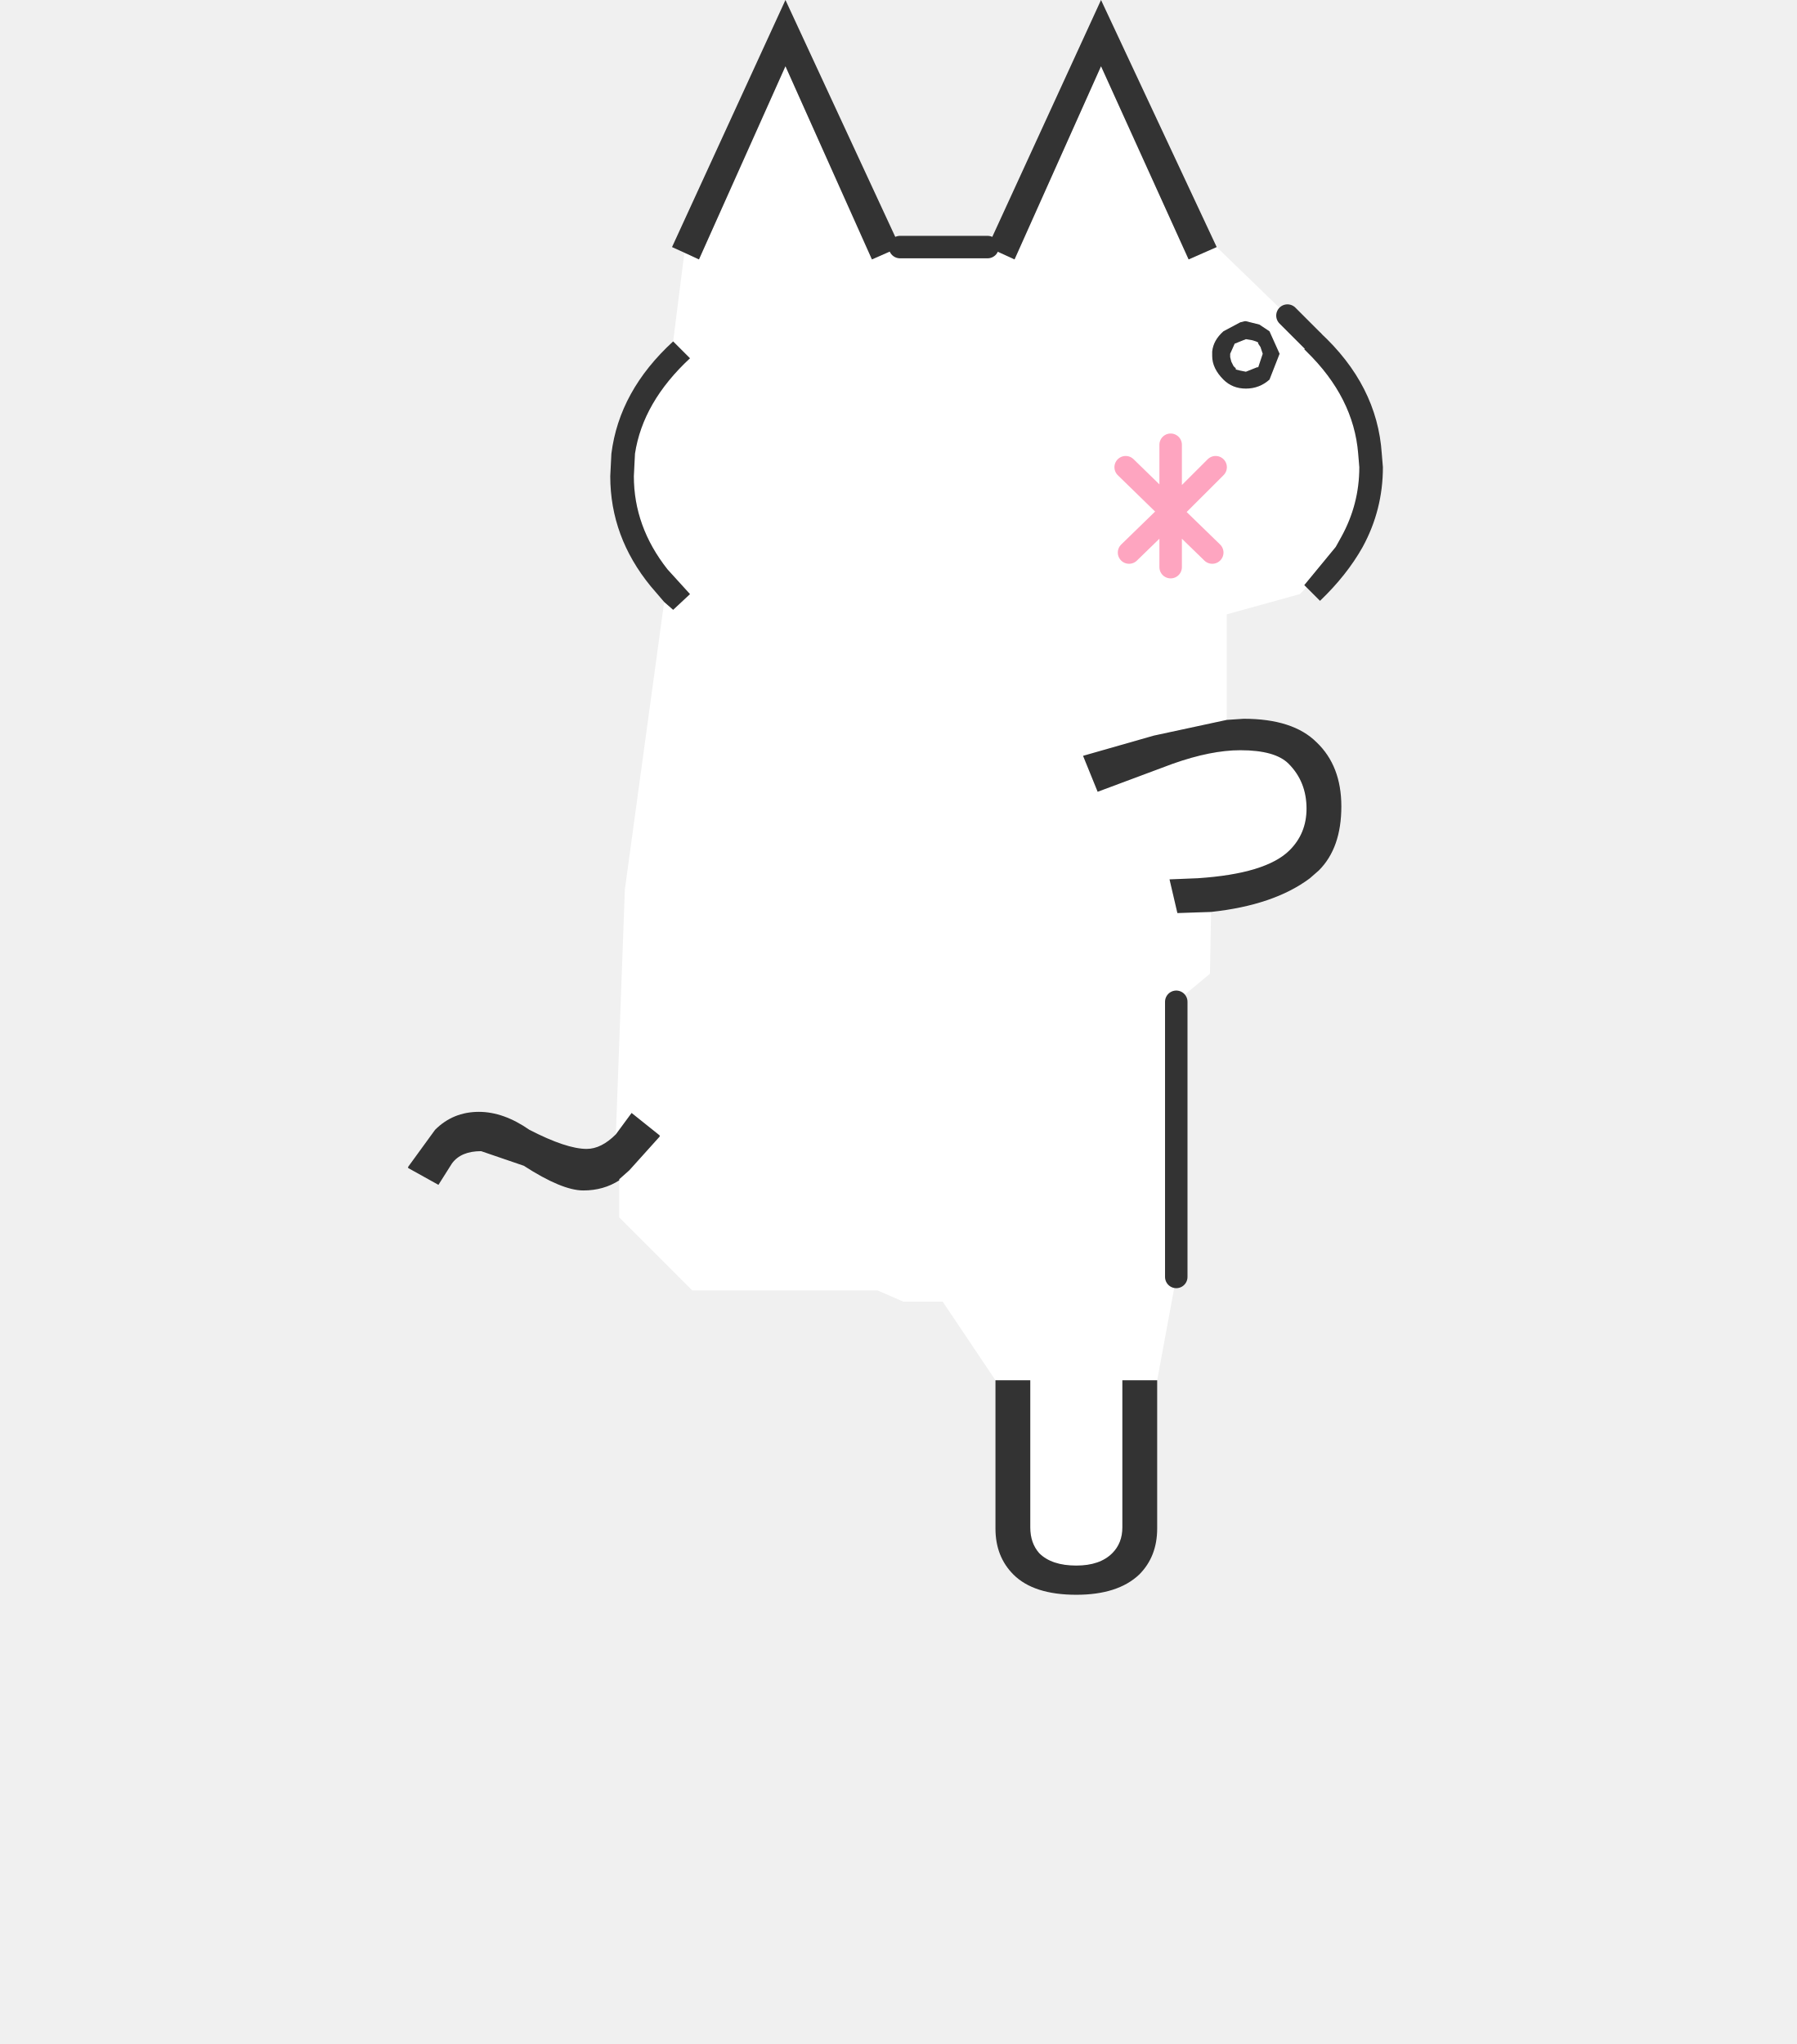
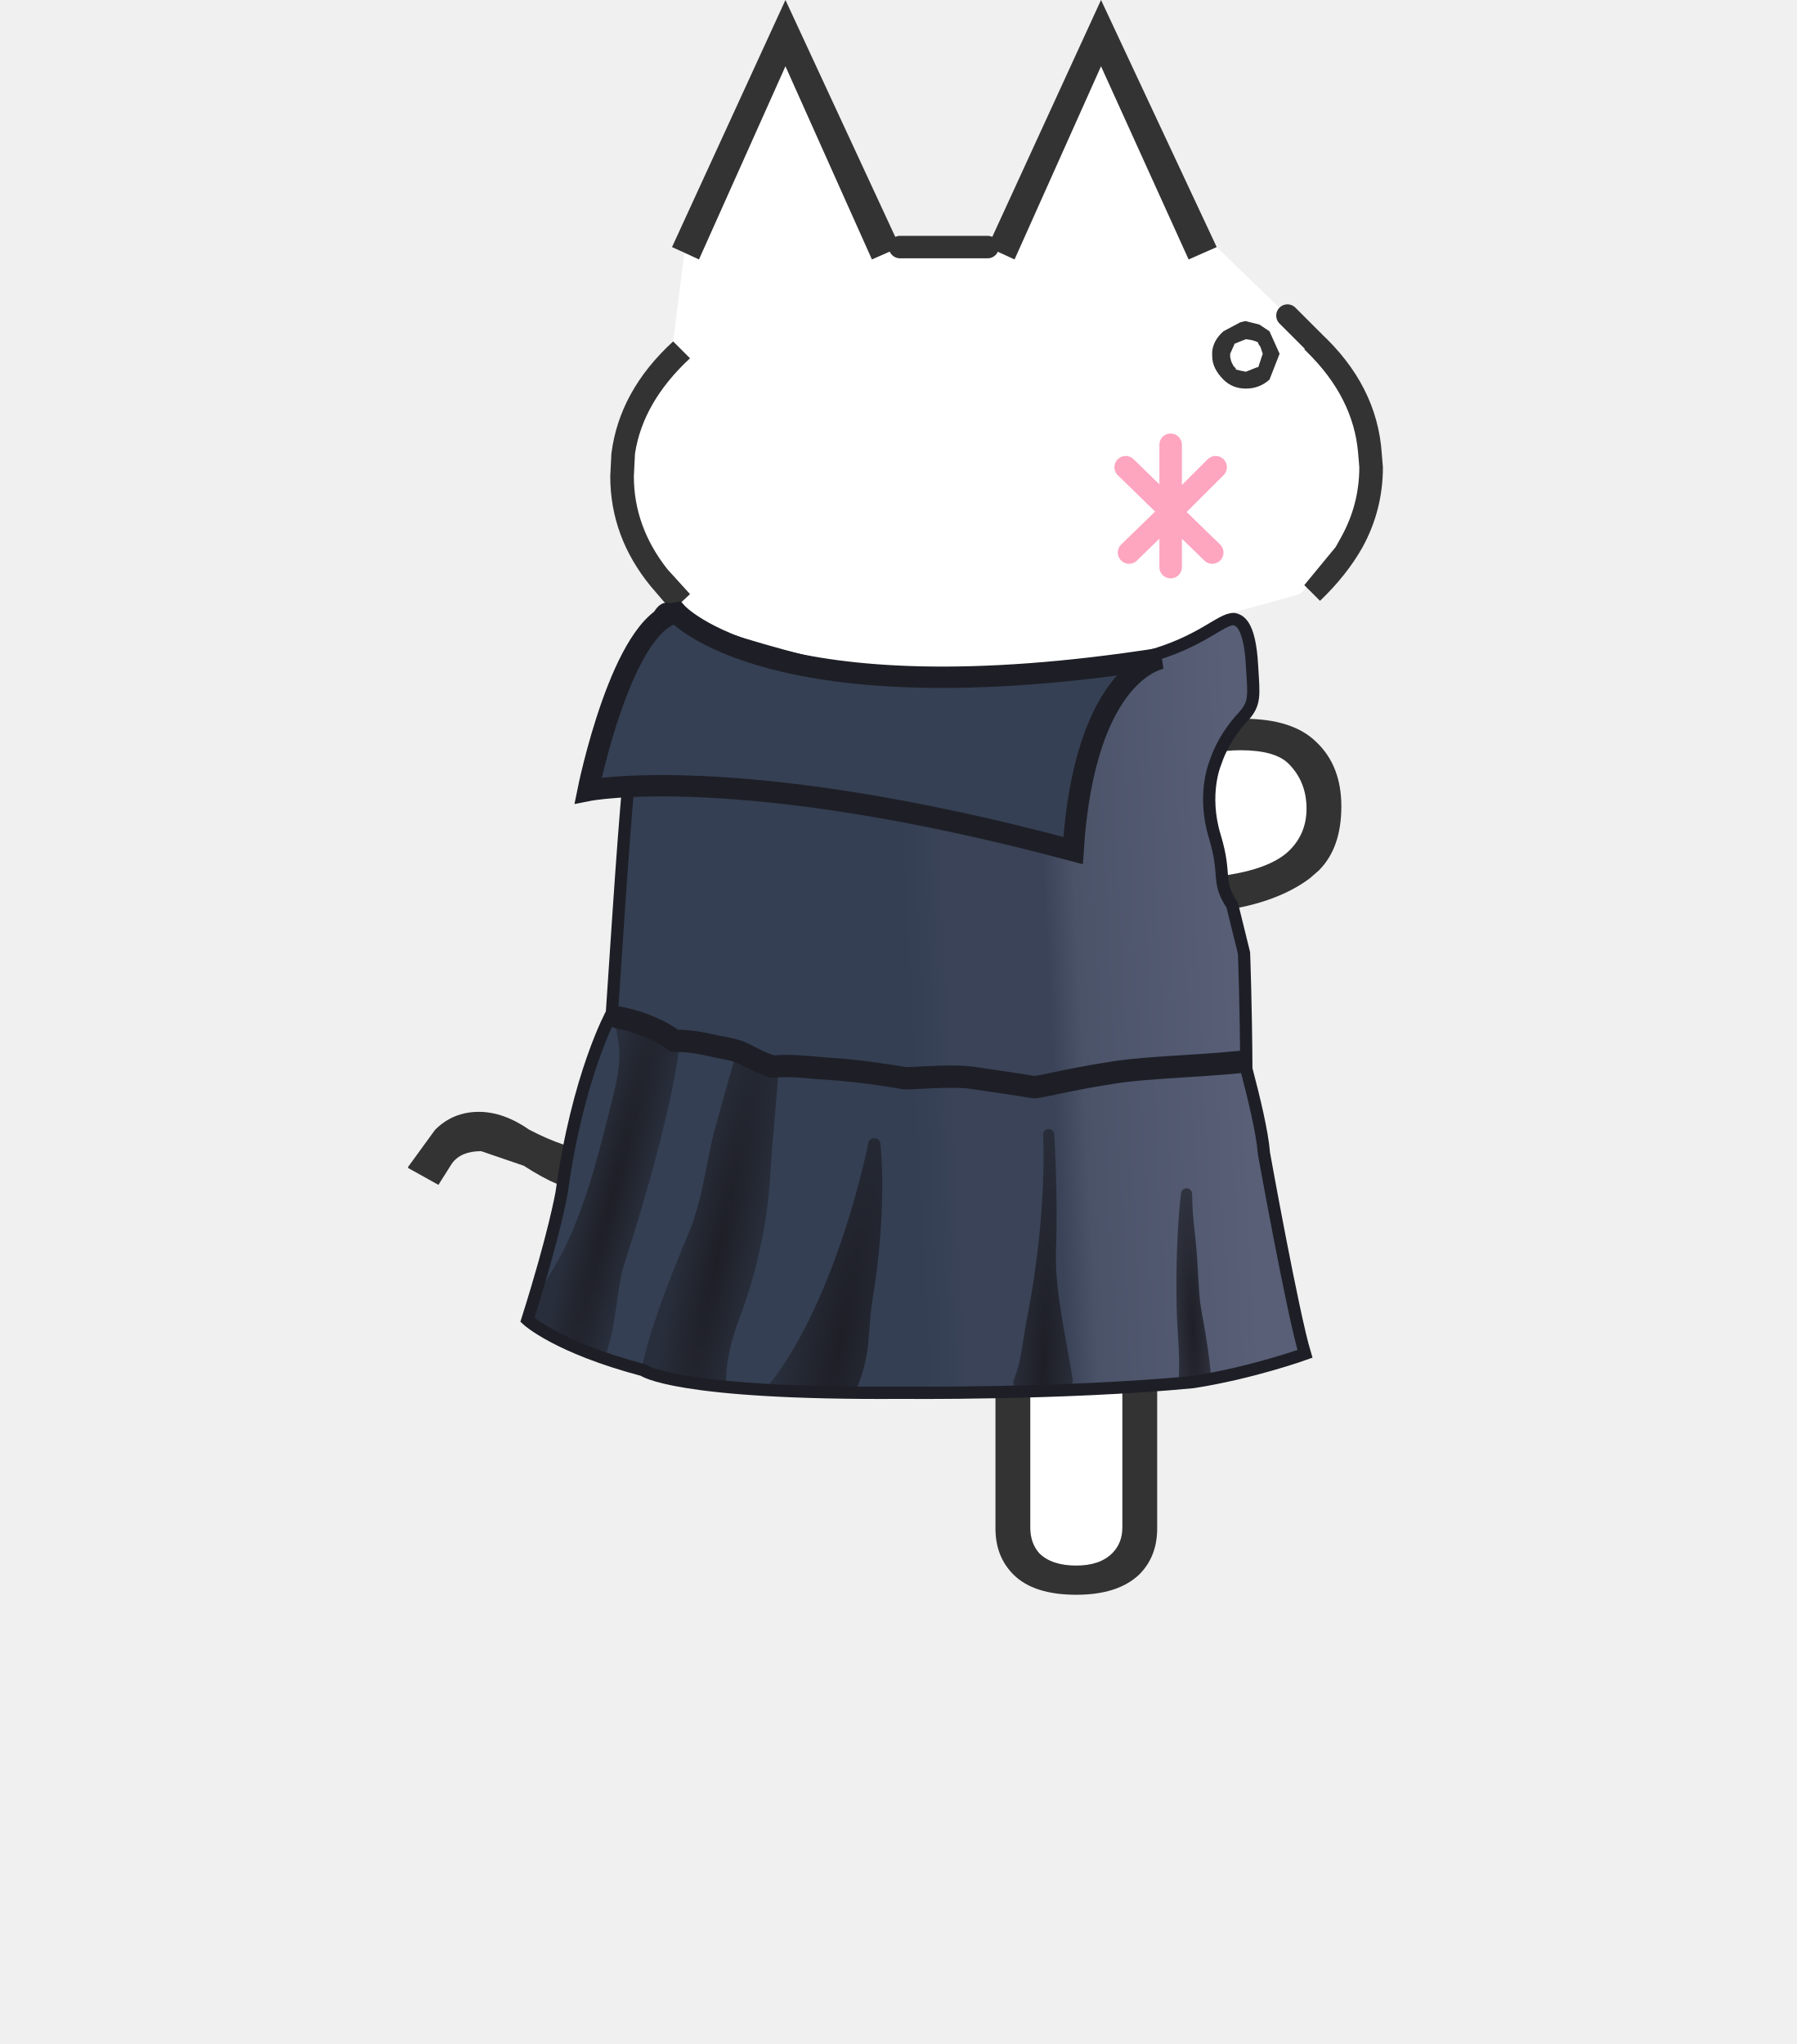
<svg xmlns="http://www.w3.org/2000/svg" xmlns:xlink="http://www.w3.org/1999/xlink" height="182" width="160">
  <defs>
-     <path d="M2-1.7l-2 2 1.85 1.8M0 .3V.25v2.5M0 .3l-1.85 1.8M-2-1.7L0 .25V-2.7" fill="none" stroke="#fea5c0" stroke-linecap="round" stroke-linejoin="round" transform="translate(2.5 3.2)" id="a" />
-     <use height="6.45" width="5" xlink:href="#a" id="c" />
-     <g id="b">
+     <radialGradient xlink:href="#a" id="g" gradientUnits="userSpaceOnUse" gradientTransform="matrix(.57874 .11976 -.98969 4.78255 133.52 -415.59)" cx="62.944" cy="108.571" fx="62.944" fy="108.571" r="6.158" />
+     <radialGradient xlink:href="#a" id="h" cx="74.403" cy="113.906" fx="74.403" fy="113.906" r="5.141" gradientTransform="matrix(.97152 .18166 -1.07273 5.73699 123.37 -548.021)" gradientUnits="userSpaceOnUse" />
+     <radialGradient xlink:href="#a" id="i" cx="92.219" cy="113.066" fx="92.219" fy="113.066" r="2.675" gradientTransform="matrix(1.19552 .04277 -.33164 9.26942 18.98 -931.45)" gradientUnits="userSpaceOnUse" />
+     <radialGradient xlink:href="#a" id="j" gradientUnits="userSpaceOnUse" gradientTransform="matrix(.40955 .10365 -1.15032 4.54502 152.292 -378.137)" cx="53.295" cy="105.409" fx="53.295" fy="105.409" r="7.07" />
+     <radialGradient xlink:href="#a" id="k" cx="105.169" cy="114.304" fx="105.169" fy="114.304" r="1.502" gradientTransform="matrix(1.62675 -.06805 .48742 11.6513 -121.629 -1206.788)" gradientUnits="userSpaceOnUse" />
+     <linearGradient xlink:href="#b" id="f" gradientUnits="userSpaceOnUse" gradientTransform="translate(1.176 .398)" x1="79.488" y1="89.278" x2="109.705" y2="87.777" spreadMethod="pad" />
+     <linearGradient id="b">
+       <stop offset="0" stop-color="#343f53" />
+       <stop offset=".129" stop-color="#3a4357" />
+       <stop offset=".424" stop-color="#3a4357" />
+       <stop offset=".516" stop-color="#4b5369" />
+       <stop offset="1" stop-color="#585f77" />
+     </linearGradient>
+     <linearGradient id="a">
+       <stop offset="0" stop-color="#1e1f26" />
+       <stop offset="1" stop-color="#1e1f26" stop-opacity=".53" />
+     </linearGradient>
+     <path d="M2-1.7l-2 2 1.85 1.8M0 .3V.25v2.5M0 .3l-1.85 1.8M-2-1.7L0 .25V-2.7" fill="none" stroke="#fea5c0" stroke-linecap="round" stroke-linejoin="round" transform="translate(2.5 3.2)" id="c" />
+     <use height="6.45" width="5" xlink:href="#c" id="e" />
+     <g id="d">
      <path d="M4.25-60l1.2.55 3.85-8.6 3.9 8.6 1.25-.55 3.15 3.05 1.1 1.1-.35.4.1.1q2.1 2.05 2.3 4.55l.05.6q0 1.65-.8 3.1l-.25.45-1.4 1.7.1.1-.3.3-3.25.9v4.7l-3.25.7-3.15.9.65 1.6L12.5-37q1.7-.6 3-.6 1.55 0 2.15.6.8.8.8 2 0 1.1-.75 1.85-1.05 1.05-4.1 1.25l-1.25.05.35 1.5 1.5-.05-.05 2.75-1.5 1.25v12.25l-.85 4.6h-1.55V-3q0 .7-.45 1.15-.55.55-1.6.55-1.1 0-1.65-.55-.4-.45-.4-1.15v-6.55H4.6l-2.35-3.5H.5l-1.15-.5H-8.9l-3.25-3.25v-1.7l.45-.4 1.35-1.5v-.05l-1.25-1-.7.95.4-10.9 1.75-12.8.4.35.75-.7-1-1.1q-1.5-1.9-1.5-4.15l.05-1q.35-2.3 2.45-4.25l-.75-.75.5-3.95.65.3 3.85-8.6 3.85 8.6L.35-60h3.9m11 5.35l-.05-.05-.1-.2-.05-.2v-.15l.2-.45.5-.2.3.05-.05.05h.2l.1.05v.05l.1.15.1.3-.2.6h-.05l-.5.2-.25-.05-.2-.05v-.1h-.05m.45-2.05l-.2.05-.75.4q-.45.4-.5.9v.2q0 .55.5 1.05.4.4 1 .4t1.05-.4l.45-1.15-.45-1-.45-.3-.6-.15h-.05" fill="#fff" fill-rule="evenodd" transform="translate(21.55 71)" />
      <path d="M14.45-60l-1.25.55-3.9-8.6-3.85 8.6-1.2-.55L9.3-71l5.15 11M.35-60l-1.25.55-3.85-8.6-3.85 8.6-.65-.3-.55-.25 5.05-11 5.1 11m-10.1 4.2l.75.75q-2.1 1.95-2.45 4.25l-.05 1q0 2.25 1.5 4.15l1 1.1-.75.7-.4-.35-.6-.7q-1.8-2.2-1.8-4.9l.05-1q.35-2.8 2.75-5m-2.55 35.3l.7-.95 1.25 1v.05l-1.35 1.5-.45.4v.05q-.7.45-1.6.45-.95 0-2.65-1.1l-1.9-.65q-.9 0-1.3.55l-.6.95-1.35-.75v-.05l1.2-1.65q.8-.8 1.95-.8 1.1 0 2.25.8 1.65.85 2.55.85.65 0 1.3-.65M4.6-9.55h1.55V-3q0 .7.4 1.15.55.55 1.65.55 1.05 0 1.6-.55.45-.45.45-1.15v-6.55h1.55v6.6q0 1.25-.8 2.05-.95.9-2.8.9-1.9 0-2.8-.9-.8-.8-.8-2.05v-6.6m9.6-20.85l-1.5.05-.35-1.5 1.25-.05q3.05-.2 4.1-1.25.75-.75.75-1.85 0-1.2-.8-2-.6-.6-2.15-.6-1.3 0-3 .6l-3.35 1.25-.65-1.6 3.15-.9 3.25-.7.75-.05q2.2 0 3.25 1.05Q20-36.9 20-35.1q0 1.85-1 2.85l-.4.35q-1.6 1.2-4.4 1.5m4.25-14.45l-.1-.1 1.4-1.7.25-.45q.8-1.45.8-3.1l-.05-.6q-.2-2.5-2.3-4.55l-.1-.1.35-.4h.05l.3-.35q2.55 2.35 2.75 5.4l.05.6q0 1.9-.9 3.55-.7 1.25-1.9 2.4l-.6-.6M15.7-56.7h.05l.6.15.45.3.45 1-.45 1.15q-.45.4-1.05.4-.6 0-1-.4-.5-.5-.5-1.05v-.2q.05-.5.5-.9l.75-.4.2-.05m.35.85l-.3-.05-.5.2-.2.45v.15l.05.2.1.2.05.05.05.05v.05l.2.05.25.05.5-.2h.05l.2-.6-.1-.3-.1-.15v-.05l-.1-.05-.15-.05" fill="#333" fill-rule="evenodd" transform="translate(21.55 71)" />
      <path d="M18.7-55.85l-1.1-1.1 1.15 1.1h-.05" fill="red" fill-rule="evenodd" transform="translate(21.55 71)" />
      <path d="M4.25-60H.35m12.3 45.85V-26.4m6.05-29.45l-1.1-1.1" fill="none" stroke="#333" stroke-linecap="round" stroke-linejoin="round" transform="translate(21.55 71)" />
    </g>
  </defs>
  <g transform="matrix(2 0 0 2 79.441 142)">
-     <use height="71" transform="translate(-21.55 -71)" width="43.4" xlink:href="#b" />
-     <use height="6.45" transform="matrix(1.0012 0 0 1 9.897 -51.7)" width="5" xlink:href="#c" />
+     <use height="71" transform="translate(-21.55 -71)" width="43.4" xlink:href="#d" />
+     <use height="6.45" transform="matrix(1.0012 0 0 1 9.897 -51.7)" width="5" xlink:href="#e" />
  </g>
+   <path d="M108.307 74.04c1.092 3.578.095 3.958 1.563 6.149l1.058 4.29s.179 4.698.209 10.387c.669 2.548 1.438 5.661 1.583 7.577 0 0 2.59 14.347 3.682 17.947 0 0-4.771 1.713-10.075 2.53-11.73 1.11-26.246.955-26.246.955-20.296.132-23.104-2.03-23.104-2.03-7.762-2.05-10.403-4.5-10.403-4.5 2.425-7.644 3.072-11.388 3.072-11.388 1.44-10.557 4.515-16.103 4.515-16.103.936-13.972 1.27-19.166 2.022-25.717.277-1.831.46-2.74.84-4.099.38-1.358.769-6.247 2.056-6.414.375-.048 1.783 1.52 3.434 2.087 4.174 1.437 10.127 3.043 12.344 3.37 4.394.647 7.501.792 12.323 1.052 3.58-.58 10.516-1.173 14.9-2.15 5.002-1.32 6.82-3.514 7.966-3.427.358.109 1.392.228 1.603 4.2.161 2.668.313 3.357-.812 4.575 0 0-1.673 1.662-2.469 4.069 0 0-1.234 2.798-.061 6.64z" fill="url(#f)" fill-rule="evenodd" stroke="#1e1f26" stroke-width="1.1" transform="matrix(.99156 0 0 .99382 .782 .904)" />
+   <path d="M54.734 90.251s2.868.463 5.05 2.098c1.86-.038 3.238.427 4.341.611 2.309.386 2.258 1.018 4.514 1.703 1.602-.193 3.566.102 5.328.21 2.5.15 6.009.726 6.512.824.398.045 4.162-.31 6.026-.04 3.087.447 4.248.618 5.515.833.746.012 2.574-.594 7.315-1.326 2.876-.444 7.305-.531 11.204-.924" fill="none" stroke="#1e1f26" stroke-width="2" stroke-linecap="round" stroke-linejoin="round" transform="matrix(.99156 0 0 .99382 .782 .904)" />
+   <path style="line-height:normal;font-variant-ligatures:normal;font-variant-position:normal;font-variant-caps:normal;font-variant-numeric:normal;font-variant-alternates:normal;font-variant-east-asian:normal;font-feature-settings:normal;font-variation-settings:normal;text-indent:0;text-align:start;text-decoration-line:none;text-decoration-style:solid;text-decoration-color:#000;text-transform:none;text-orientation:mixed;white-space:normal;shape-padding:0;shape-margin:0;inline-size:0;isolation:auto;mix-blend-mode:normal;solid-color:#000;solid-opacity:1" d="M64.36 92.445s-.832 2.602-2.202 7.678c-.663 2.458-.918 5.55-2.162 8.773-2.045 4.8-3.132 7.954-3.705 9.913-.574 1.961-.643 2.777-.643 2.777a.5.5 0 00.418.531l6.61 1.094a.5.5 0 00.578-.559s-.063-.452.047-1.431c.11-.98.398-2.448 1.12-4.371.797-2.12 1.436-4.206 1.925-6.567v-.002c.875-3.916.86-7.098 1.084-9.467.42-4.465.533-6.521.533-6.521l-.5-.027-2.19-1.391.04-.125-.477-.152z" color="#000" font-weight="400" font-family="sans-serif" overflow="visible" fill="url(#g)" fill-rule="evenodd" transform="matrix(.99156 0 0 .99382 1.949 1.3)" />
+   <path style="line-height:normal;font-variant-ligatures:normal;font-variant-position:normal;font-variant-caps:normal;font-variant-numeric:normal;font-variant-alternates:normal;font-variant-east-asian:normal;font-feature-settings:normal;font-variation-settings:normal;text-indent:0;text-align:start;text-decoration-line:none;text-decoration-style:solid;text-decoration-color:#000;text-transform:none;text-orientation:mixed;white-space:normal;shape-padding:0;shape-margin:0;inline-size:0;isolation:auto;mix-blend-mode:normal;solid-color:#000;solid-opacity:1" d="M76.537 100.67a.55.55 0 00-.525.445s-2.715 13.834-8.91 21.633a.55.55 0 00.408.89l6.717.272a.55.55 0 00.521-.32c1.618-3.514 1.162-5.547 1.63-8.371 1.406-8.467.72-14.067.72-14.067a.55.55 0 00-.56-.482z" color="#000" font-weight="400" font-family="sans-serif" overflow="visible" fill="url(#h)" fill-rule="evenodd" transform="matrix(.99156 0 0 .99382 1.949 1.3)" />
+   <path style="line-height:normal;font-variant-ligatures:normal;font-variant-position:normal;font-variant-caps:normal;font-variant-numeric:normal;font-variant-alternates:normal;font-variant-east-asian:normal;font-feature-settings:normal;font-variation-settings:normal;text-indent:0;text-align:start;text-decoration-line:none;text-decoration-style:solid;text-decoration-color:#000;text-transform:none;text-orientation:mixed;white-space:normal;shape-padding:0;shape-margin:0;inline-size:0;isolation:auto;mix-blend-mode:normal;solid-color:#000;solid-opacity:1" d="M92.18 99.838a.5.5 0 00-.473.525s.44 6.879-1.463 16.555c-.525 2.672-.364 3.254-1.183 5.477a.5.5 0 00.492.671l4.35-.193a.5.5 0 00.47-.582c-.705-4.186-1.646-8.287-1.506-11.63.198-4.741-.162-10.362-.162-10.362a.5.5 0 00-.525-.461z" color="#000" font-weight="400" font-family="sans-serif" overflow="visible" fill="url(#i)" fill-rule="evenodd" transform="matrix(.99156 0 0 .99382 1.949 1.3)" />
+   <path style="line-height:normal;font-variant-ligatures:normal;font-variant-position:normal;font-variant-caps:normal;font-variant-numeric:normal;font-variant-alternates:normal;font-variant-east-asian:normal;font-feature-settings:normal;font-variation-settings:normal;text-indent:0;text-align:start;text-decoration-line:none;text-decoration-style:solid;text-decoration-color:#000;text-transform:none;text-orientation:mixed;white-space:normal;shape-padding:0;shape-margin:0;inline-size:0;isolation:auto;mix-blend-mode:normal;solid-color:#000;solid-opacity:1" d="M54.443 89.4a7.745 7.745 0 00-.87.034.5.5 0 00-.425.668s.55 1.52.495 3.546c-.045 1.612-.604 3.46-1.385 6.538-.65 2.561-1.63 6.223-3.201 9.658-1.028 2.247-2.298 4.081-4.02 6.71a.5.5 0 00.192.72l6.435 3.253a.5.5 0 00.693-.27c1.082-2.86 1.024-6.078 1.723-8.245 4.684-14.524 5.016-20.078 5.016-20.078a.5.5 0 00-.157-.393c-1.34-1.261-2.57-2.102-4.496-2.14z" color="#000" font-weight="400" font-family="sans-serif" overflow="visible" fill="url(#j)" fill-rule="evenodd" transform="matrix(.99156 0 0 .99382 1.949 1.3)" />
+   <path style="line-height:normal;font-variant-ligatures:normal;font-variant-position:normal;font-variant-caps:normal;font-variant-numeric:normal;font-variant-alternates:normal;font-variant-east-asian:normal;font-feature-settings:normal;font-variation-settings:normal;text-indent:0;text-align:start;text-decoration-line:none;text-decoration-style:solid;text-decoration-color:#000;text-transform:none;text-orientation:mixed;white-space:normal;shape-padding:0;shape-margin:0;inline-size:0;isolation:auto;mix-blend-mode:normal;solid-color:#000;solid-opacity:1" d="M104.6 105.158a.5.5 0 00-.502.432s-.513 3.75-.4 10.014c.048 2.707.31 3.942.204 6.477a.5.5 0 00.537.52l1.887-.143a.5.5 0 00.46-.55 57.178 57.178 0 00-.727-5.047c-.18-.943-.319-1.707-.399-3.416-.219-4.673-.536-4.804-.566-7.793a.5.5 0 00-.494-.494z" color="#000" font-weight="400" font-family="sans-serif" overflow="visible" fill="url(#k)" fill-rule="evenodd" transform="matrix(.99156 0 0 .99382 1.949 1.3)" />
+   <path style="font-variation-settings:normal" d="M103.544 58.07s-6.915.933-7.965 17.227c-30.116-8.052-43.556-5.386-43.556-5.386s3.053-15.099 7.953-15.92c0 0 8.477 9.569 43.568 4.079z" fill="#354054" stroke="#1e1f26" stroke-width="1.914" transform="matrix(.99156 0 0 .99382 .782 .904)" />
</svg>
